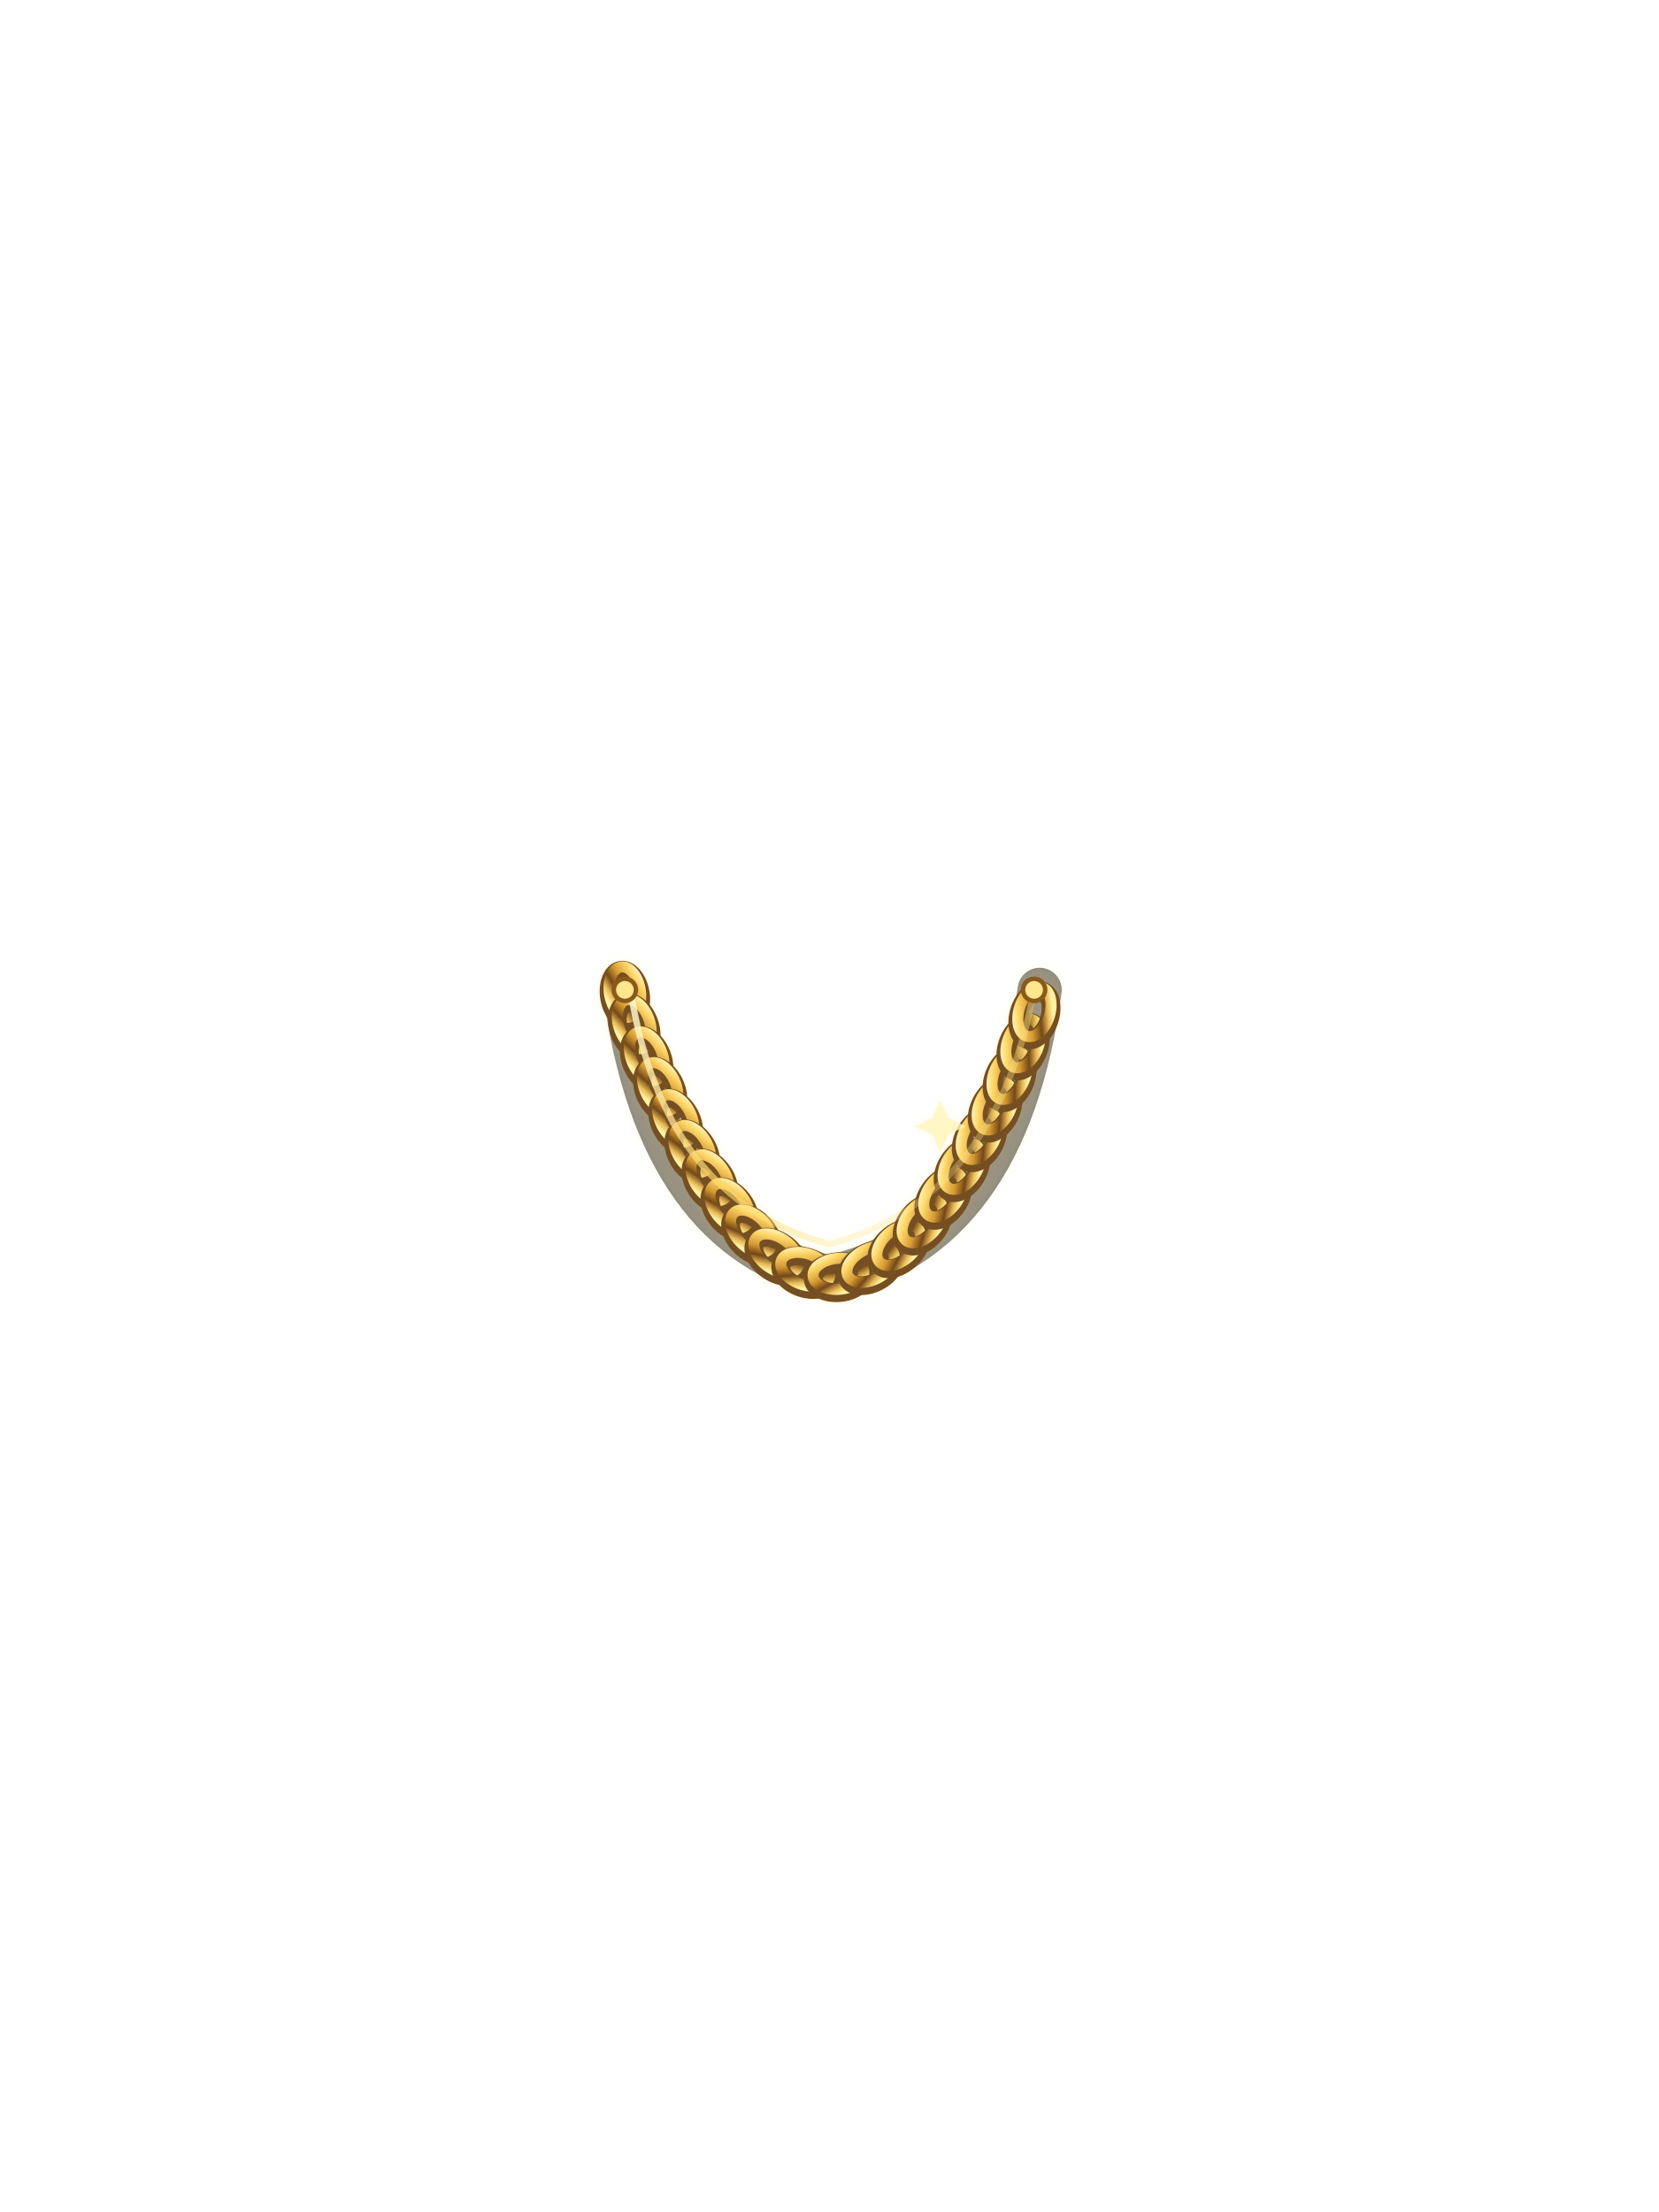
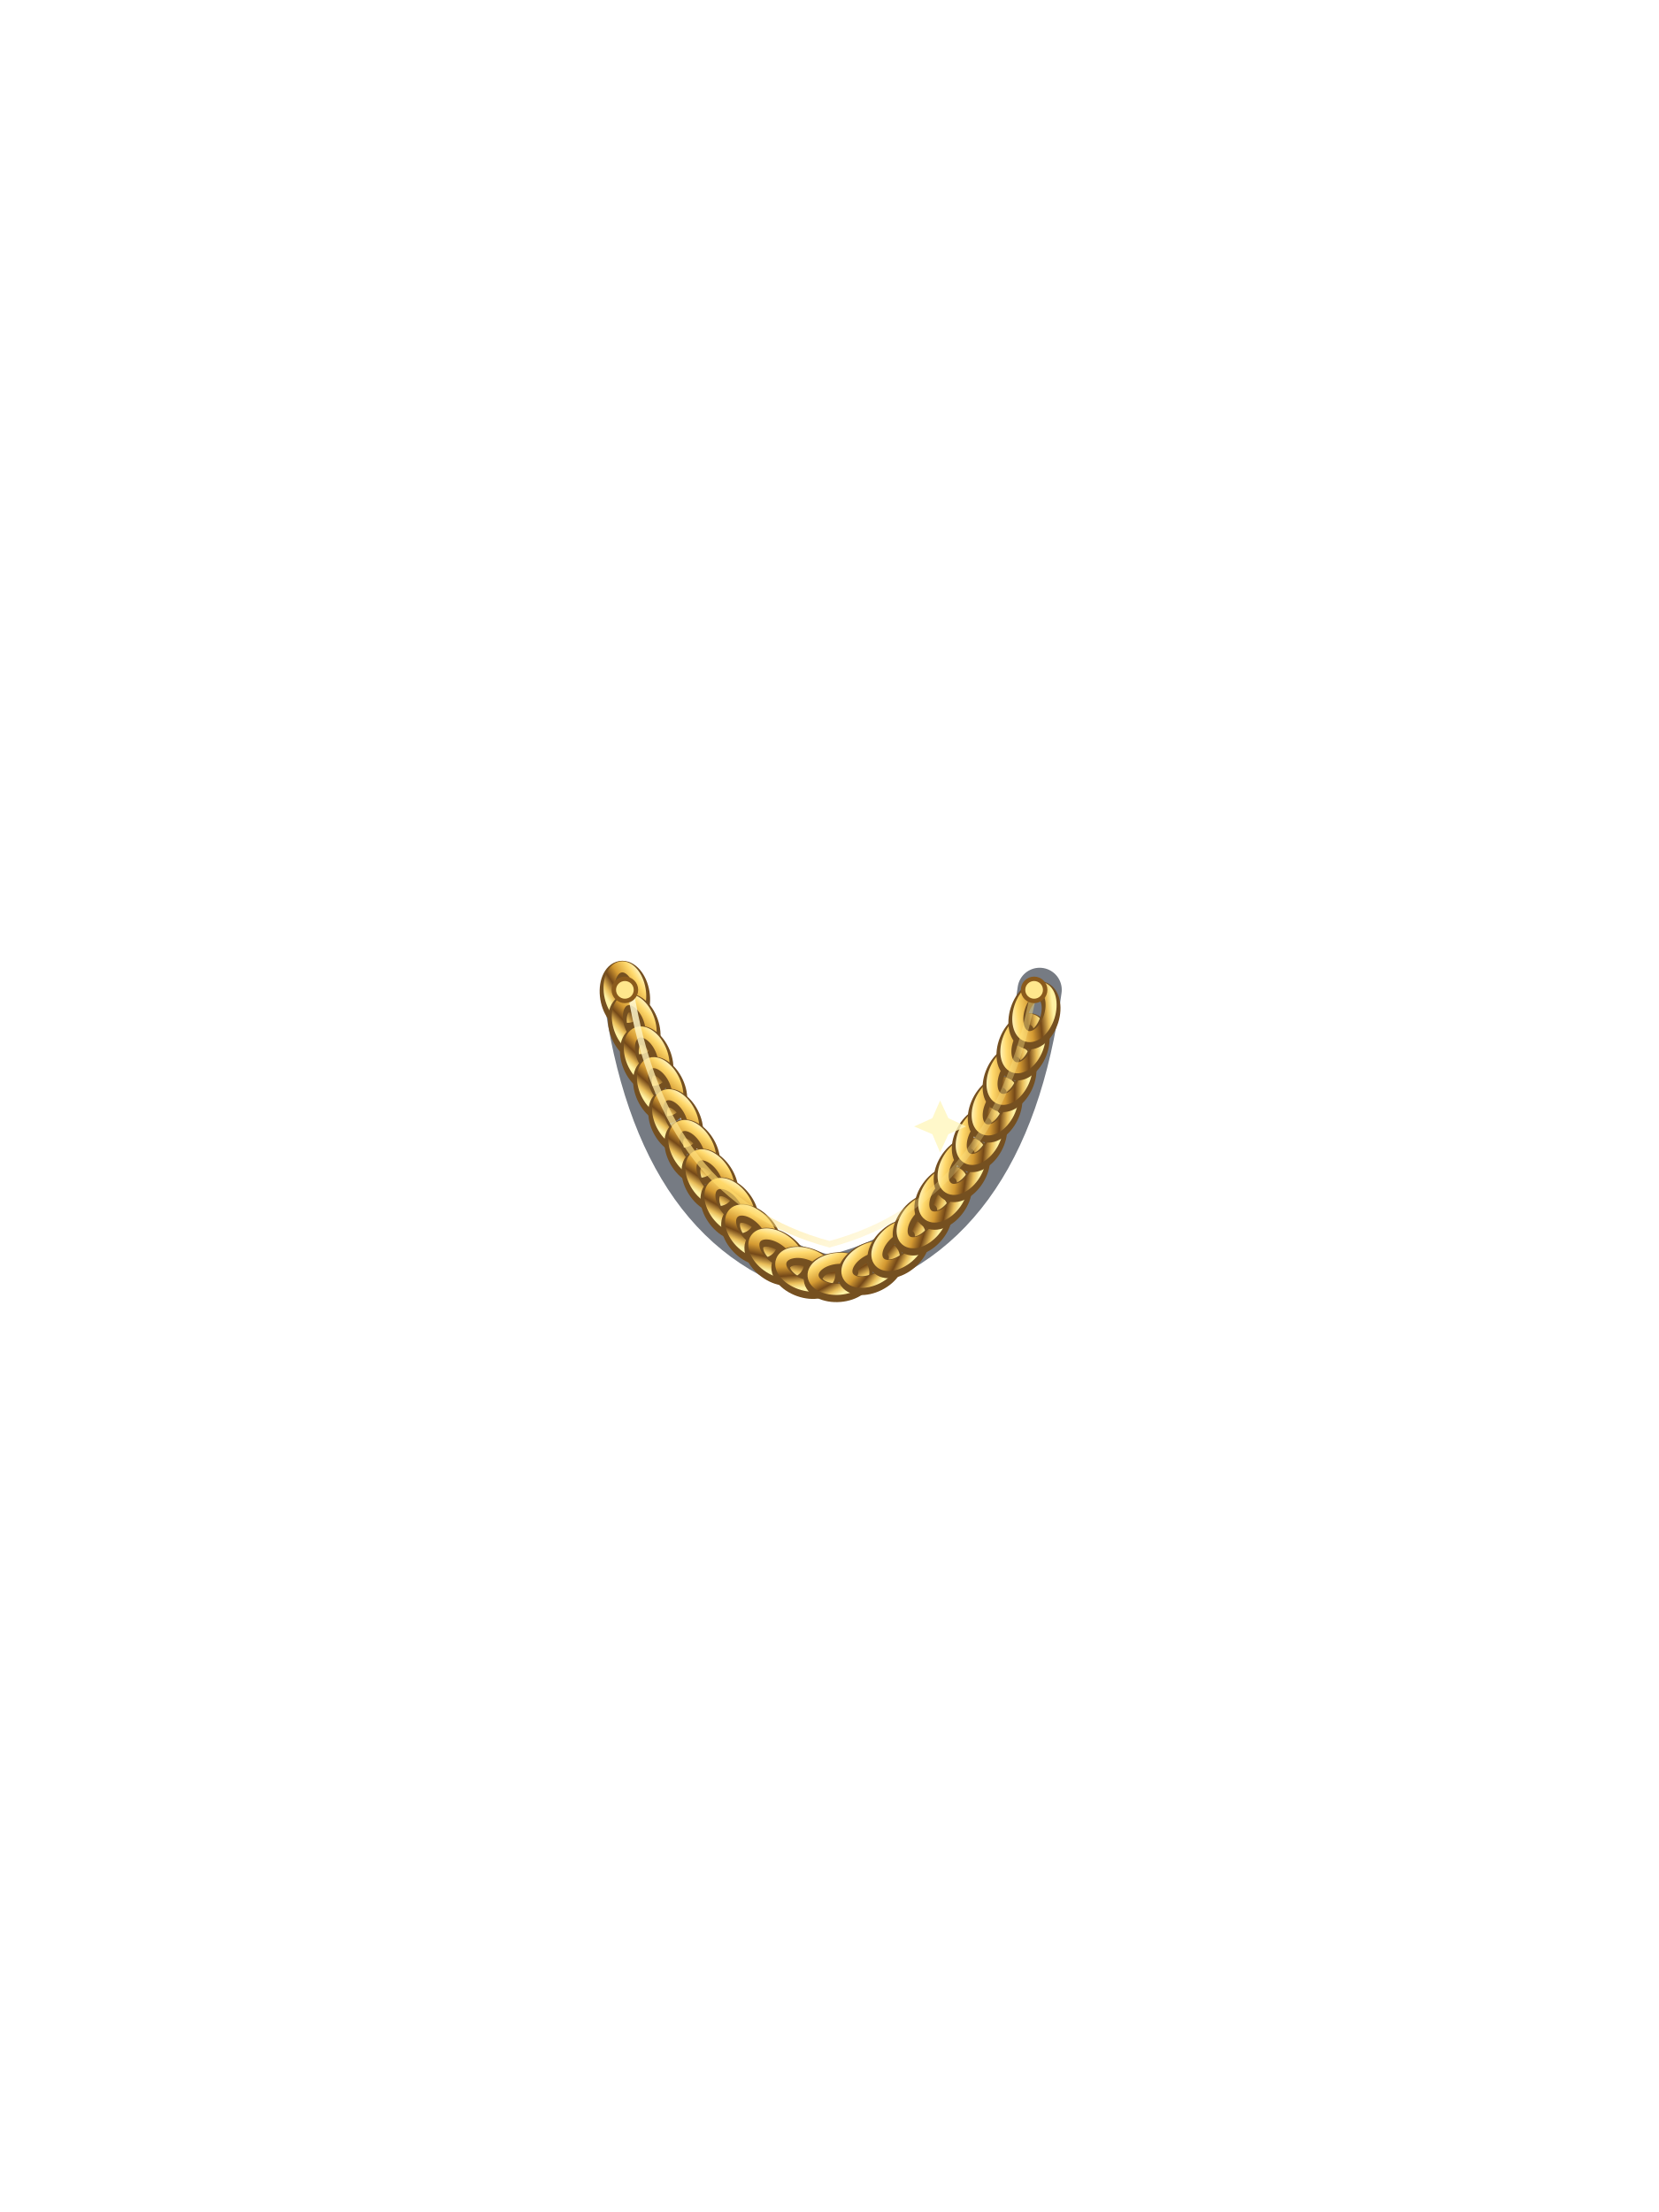
<svg xmlns="http://www.w3.org/2000/svg" viewBox="0 0 300 400">
  <defs>
    <linearGradient id="chain-metal" x1="0" y1="0" x2=".72" y2="1">
      <stop stop-color="#fff7c7" />
      <stop offset=".18" stop-color="#ffd96c" />
      <stop offset=".47" stop-color="#d49a32" />
      <stop offset=".69" stop-color="#744818" />
      <stop offset=".87" stop-color="#e9bd58" />
      <stop offset="1" stop-color="#fff2a4" />
    </linearGradient>
    <linearGradient id="edge-shine" x1="0" y1="0" x2="1" y2=".7">
      <stop stop-color="#fffbd8" stop-opacity=".95" />
      <stop offset=".5" stop-color="#ffd968" stop-opacity=".72" />
      <stop offset="1" stop-color="#fff0a0" stop-opacity=".16" />
    </linearGradient>
    <linearGradient id="gem-face" x1=".15" y1="0" x2=".8" y2="1">
      <stop stop-color="#f7ffff" />
      <stop offset=".32" stop-color="#aef7ed" />
      <stop offset=".62" stop-color="#4fc4c1" />
      <stop offset="1" stop-color="#216f7a" />
    </linearGradient>
-     <filter id="jewel-shadow" x="-30%" y="-30%" width="160%" height="180%">
-       <feDropShadow dx="0" dy="1.5" stdDeviation="1.4" flood-color="#160c02" flood-opacity=".68" />
-       <feDropShadow dx="0" dy="0" stdDeviation=".7" flood-color="#ffd86b" flood-opacity=".22" />
-     </filter>
  </defs>
-   <g filter="url(#jewel-shadow)">
+   <g>
    <path d="M113 179Q119 224 150 231Q182 224 188 179" fill="none" stroke="#07101e" stroke-opacity=".55" stroke-width="8" stroke-linecap="round" />
    <ellipse cx="113.00" cy="180.00" rx="4.6" ry="2.8" transform="rotate(80.7 113.00 180.00)" fill="none" stroke="#755020" stroke-width="3.4" />
    <ellipse cx="113.00" cy="179.40" rx="4.6" ry="2.8" transform="rotate(80.7 113.00 179.40)" fill="none" stroke="url(#chain-metal)" stroke-width="2" />
    <ellipse cx="114.69" cy="185.80" rx="4.6" ry="2.8" transform="rotate(70.4 114.69 185.80)" fill="none" stroke="#755020" stroke-width="3.4" />
    <ellipse cx="114.69" cy="185.20" rx="4.6" ry="2.8" transform="rotate(70.4 114.69 185.20)" fill="none" stroke="url(#chain-metal)" stroke-width="2" />
    <ellipse cx="116.94" cy="191.59" rx="4.6" ry="2.8" transform="rotate(67.3 116.94 191.59)" fill="none" stroke="#755020" stroke-width="3.4" />
    <ellipse cx="116.94" cy="190.99" rx="4.6" ry="2.8" transform="rotate(67.3 116.94 190.99)" fill="none" stroke="url(#chain-metal)" stroke-width="2" />
    <ellipse cx="119.38" cy="197.10" rx="4.6" ry="2.8" transform="rotate(65.0 119.38 197.10)" fill="none" stroke="#755020" stroke-width="3.4" />
    <ellipse cx="119.38" cy="196.50" rx="4.6" ry="2.8" transform="rotate(65.0 119.38 196.50)" fill="none" stroke="url(#chain-metal)" stroke-width="2" />
    <ellipse cx="122.19" cy="202.84" rx="4.6" ry="2.8" transform="rotate(62.7 122.19 202.84)" fill="none" stroke="#755020" stroke-width="3.4" />
    <ellipse cx="122.19" cy="202.24" rx="4.6" ry="2.8" transform="rotate(62.7 122.19 202.24)" fill="none" stroke="url(#chain-metal)" stroke-width="2" />
    <ellipse cx="125.19" cy="208.35" rx="4.6" ry="2.8" transform="rotate(60.1 125.19 208.35)" fill="none" stroke="#755020" stroke-width="3.4" />
    <ellipse cx="125.19" cy="207.75" rx="4.6" ry="2.8" transform="rotate(60.1 125.19 207.75)" fill="none" stroke="url(#chain-metal)" stroke-width="2" />
    <ellipse cx="128.38" cy="213.57" rx="4.6" ry="2.8" transform="rotate(56.9 128.38 213.57)" fill="none" stroke="#755020" stroke-width="3.4" />
    <ellipse cx="128.38" cy="212.97" rx="4.6" ry="2.8" transform="rotate(56.9 128.38 212.97)" fill="none" stroke="url(#chain-metal)" stroke-width="2" />
    <ellipse cx="131.94" cy="218.63" rx="4.6" ry="2.8" transform="rotate(52.6 131.94 218.63)" fill="none" stroke="#755020" stroke-width="3.4" />
    <ellipse cx="131.94" cy="218.03" rx="4.6" ry="2.8" transform="rotate(52.6 131.94 218.03)" fill="none" stroke="url(#chain-metal)" stroke-width="2" />
    <ellipse cx="135.88" cy="223.26" rx="4.6" ry="2.8" transform="rotate(46.2 135.88 223.26)" fill="none" stroke="#755020" stroke-width="3.4" />
    <ellipse cx="135.88" cy="222.66" rx="4.6" ry="2.8" transform="rotate(46.2 135.88 222.66)" fill="none" stroke="url(#chain-metal)" stroke-width="2" />
    <ellipse cx="140.38" cy="227.26" rx="4.6" ry="2.8" transform="rotate(36.2 140.38 227.26)" fill="none" stroke="#755020" stroke-width="3.4" />
    <ellipse cx="140.38" cy="226.66" rx="4.6" ry="2.8" transform="rotate(36.2 140.38 226.66)" fill="none" stroke="url(#chain-metal)" stroke-width="2" />
    <ellipse cx="145.62" cy="230.13" rx="4.6" ry="2.8" transform="rotate(19.6 145.62 230.13)" fill="none" stroke="#755020" stroke-width="3.4" />
    <ellipse cx="145.62" cy="229.53" rx="4.6" ry="2.8" transform="rotate(19.6 145.62 229.53)" fill="none" stroke="url(#chain-metal)" stroke-width="2" />
    <ellipse cx="151.62" cy="230.95" rx="4.6" ry="2.8" transform="rotate(-4.7 151.62 230.95)" fill="none" stroke="#755020" stroke-width="3.4" />
    <ellipse cx="151.62" cy="230.35" rx="4.6" ry="2.8" transform="rotate(-4.7 151.62 230.35)" fill="none" stroke="url(#chain-metal)" stroke-width="2" />
    <ellipse cx="157.44" cy="229.24" rx="4.6" ry="2.8" transform="rotate(-26.8 157.44 229.24)" fill="none" stroke="#755020" stroke-width="3.4" />
    <ellipse cx="157.44" cy="228.64" rx="4.6" ry="2.8" transform="rotate(-26.8 157.44 228.64)" fill="none" stroke="url(#chain-metal)" stroke-width="2" />
    <ellipse cx="162.50" cy="225.77" rx="4.6" ry="2.8" transform="rotate(-40.8 162.50 225.77)" fill="none" stroke="#755020" stroke-width="3.4" />
    <ellipse cx="162.50" cy="225.17" rx="4.6" ry="2.8" transform="rotate(-40.8 162.50 225.17)" fill="none" stroke="url(#chain-metal)" stroke-width="2" />
    <ellipse cx="166.81" cy="221.40" rx="4.6" ry="2.8" transform="rotate(-49.2 166.81 221.40)" fill="none" stroke="#755020" stroke-width="3.4" />
    <ellipse cx="166.81" cy="220.80" rx="4.6" ry="2.8" transform="rotate(-49.2 166.81 220.80)" fill="none" stroke="url(#chain-metal)" stroke-width="2" />
    <ellipse cx="170.56" cy="216.60" rx="4.6" ry="2.8" transform="rotate(-54.5 170.56 216.60)" fill="none" stroke="#755020" stroke-width="3.4" />
    <ellipse cx="170.56" cy="216.00" rx="4.6" ry="2.8" transform="rotate(-54.5 170.56 216.00)" fill="none" stroke="url(#chain-metal)" stroke-width="2" />
    <ellipse cx="173.94" cy="211.50" rx="4.6" ry="2.8" transform="rotate(-58.3 173.94 211.50)" fill="none" stroke="#755020" stroke-width="3.4" />
    <ellipse cx="173.94" cy="210.90" rx="4.6" ry="2.8" transform="rotate(-58.3 173.94 210.90)" fill="none" stroke="url(#chain-metal)" stroke-width="2" />
    <ellipse cx="177.12" cy="206.01" rx="4.6" ry="2.8" transform="rotate(-61.3 177.12 206.01)" fill="none" stroke="#755020" stroke-width="3.4" />
    <ellipse cx="177.12" cy="205.41" rx="4.6" ry="2.8" transform="rotate(-61.3 177.12 205.41)" fill="none" stroke="url(#chain-metal)" stroke-width="2" />
    <ellipse cx="179.94" cy="200.62" rx="4.6" ry="2.8" transform="rotate(-63.6 179.94 200.62)" fill="none" stroke="#755020" stroke-width="3.4" />
    <ellipse cx="179.94" cy="200.02" rx="4.6" ry="2.8" transform="rotate(-63.6 179.94 200.02)" fill="none" stroke="url(#chain-metal)" stroke-width="2" />
    <ellipse cx="182.56" cy="195.05" rx="4.6" ry="2.8" transform="rotate(-65.9 182.56 195.05)" fill="none" stroke="#755020" stroke-width="3.4" />
    <ellipse cx="182.56" cy="194.45" rx="4.6" ry="2.8" transform="rotate(-65.9 182.56 194.45)" fill="none" stroke="url(#chain-metal)" stroke-width="2" />
    <ellipse cx="185.00" cy="189.29" rx="4.6" ry="2.8" transform="rotate(-68.4 185.00 189.29)" fill="none" stroke="#755020" stroke-width="3.4" />
    <ellipse cx="185.00" cy="188.69" rx="4.6" ry="2.8" transform="rotate(-68.4 185.00 188.69)" fill="none" stroke="url(#chain-metal)" stroke-width="2" />
    <ellipse cx="187.06" cy="183.59" rx="4.6" ry="2.8" transform="rotate(-72.3 187.06 183.59)" fill="none" stroke="#755020" stroke-width="3.4" />
    <ellipse cx="187.06" cy="182.99" rx="4.6" ry="2.8" transform="rotate(-72.3 187.06 182.99)" fill="none" stroke="url(#chain-metal)" stroke-width="2" />
    <path d="M114 179Q120 217 150 225Q180 217 187 179" fill="none" stroke="url(#edge-shine)" stroke-width="1.15" stroke-linecap="round" opacity=".9" />
    <circle cx="113" cy="179" r="2" fill="#ffe78d" stroke="#8a5a1c" stroke-width=".8" />
    <circle cx="187" cy="179" r="2" fill="#ffe78d" stroke="#8a5a1c" stroke-width=".8" />
    <path d="M170 199l1.5 3.2 3.2 1.5-3.2 1.4-1.5 3.3-1.4-3.3-3.3-1.4 3.3-1.5Z" fill="#fff6bd" opacity=".8" />
  </g>
</svg>
